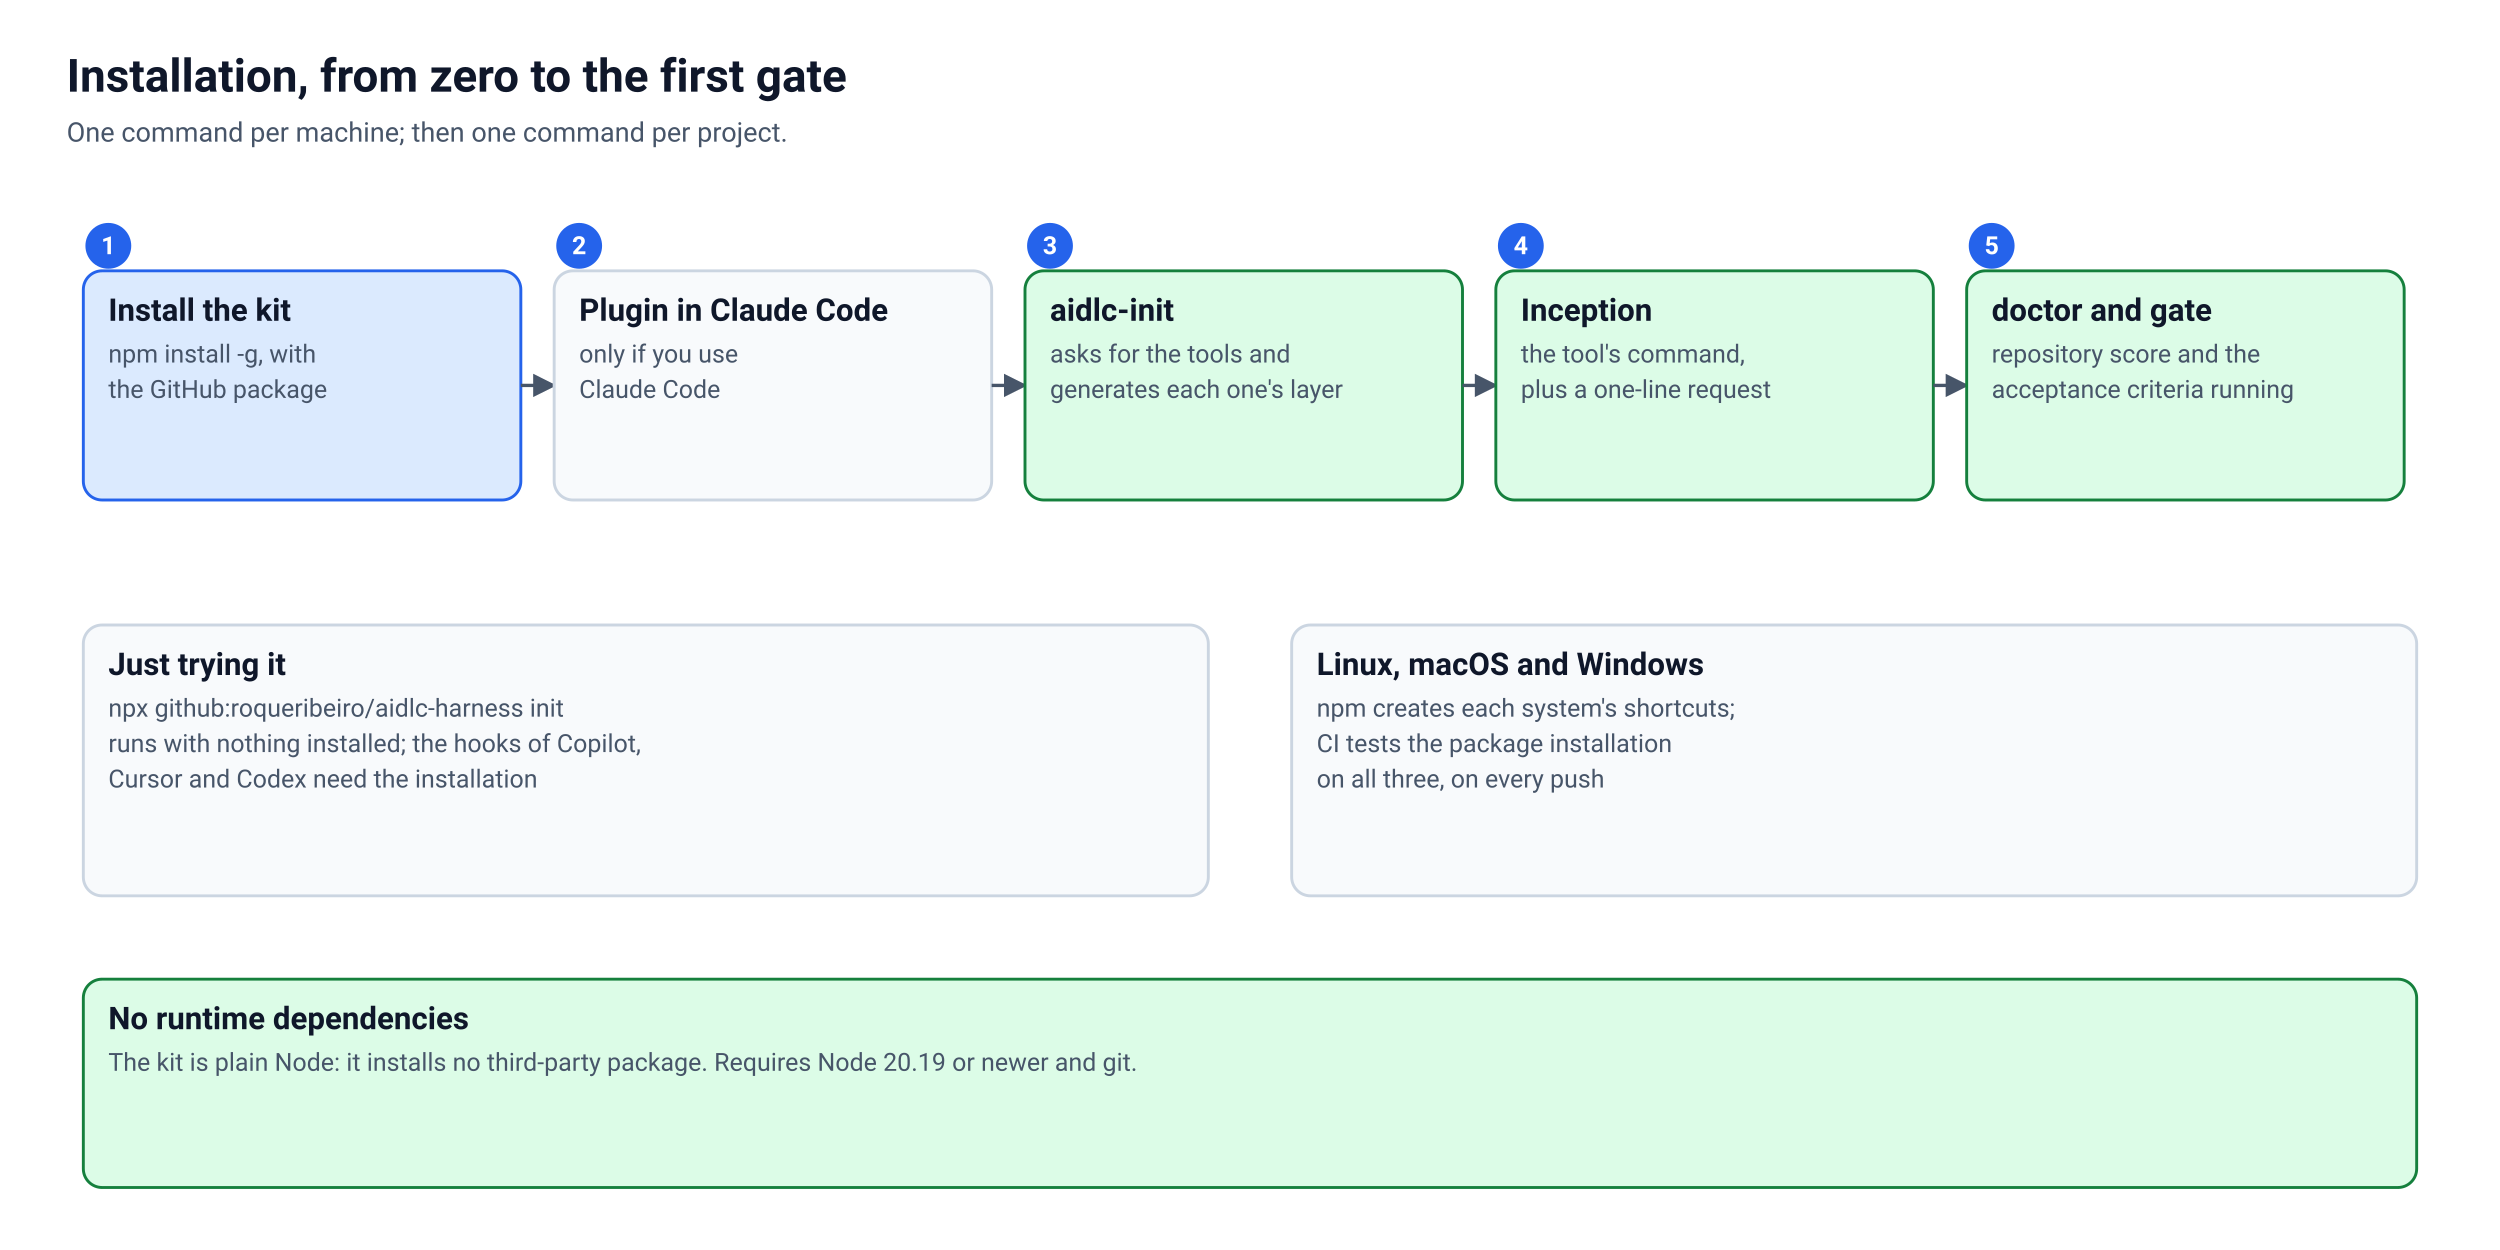
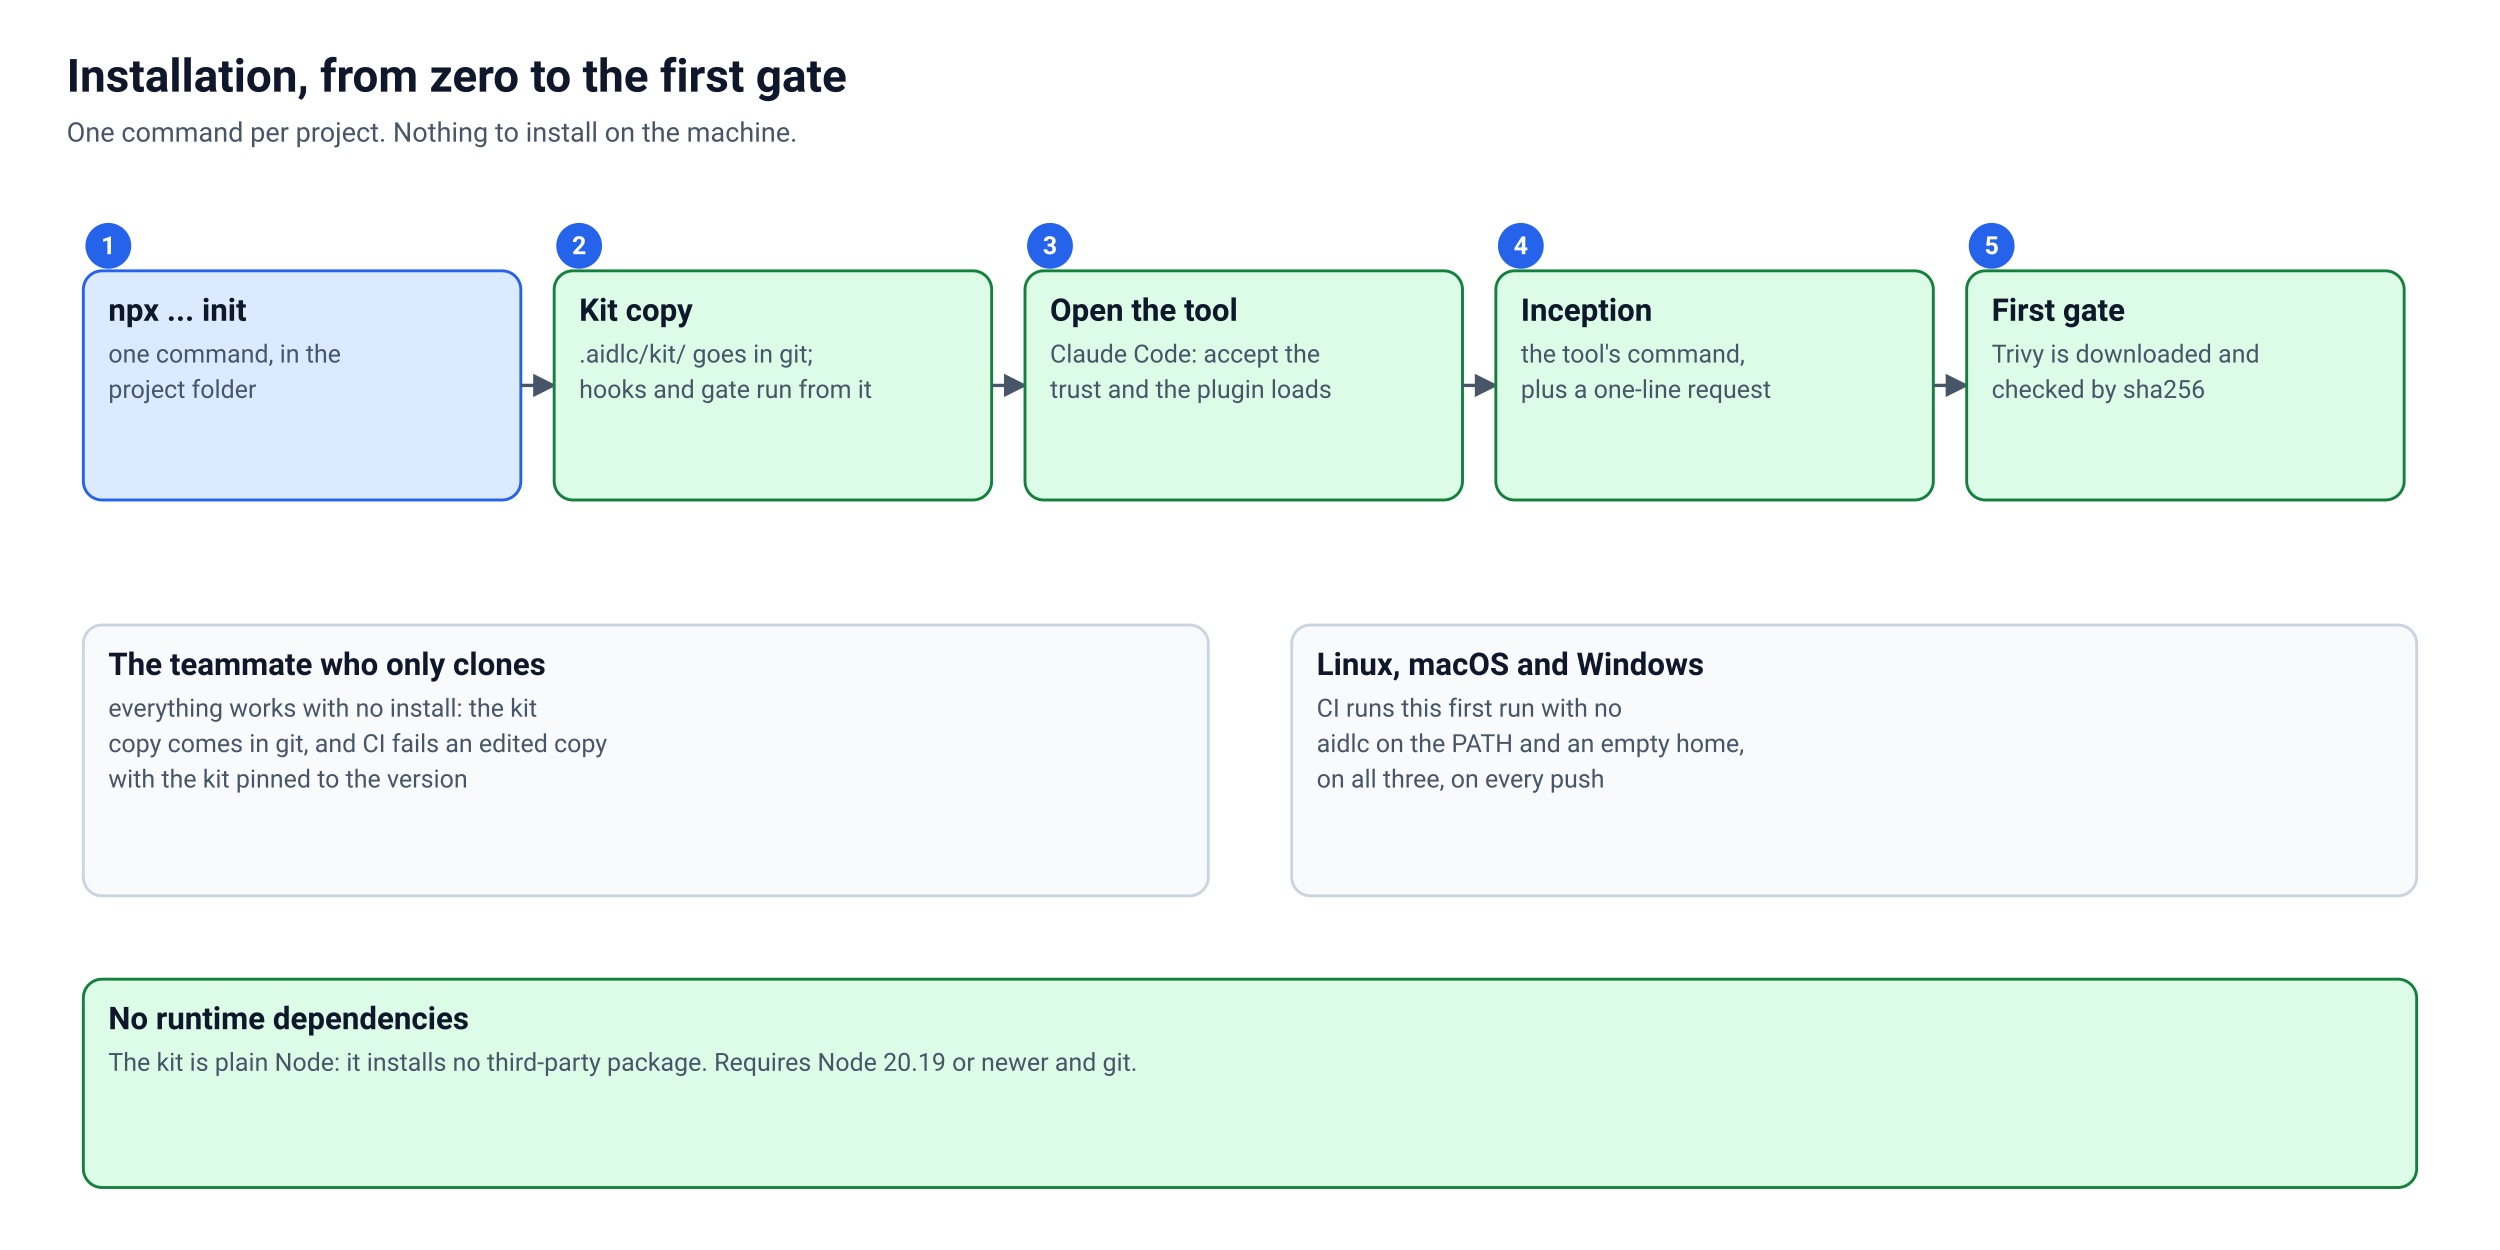
<svg xmlns="http://www.w3.org/2000/svg" viewBox="0 0 1200 600" width="1200" height="600" font-family="system-ui, -apple-system, 'Segoe UI', Roboto, 'Helvetica Neue', Arial, sans-serif" role="img" aria-label="Installation">
  <rect width="1200" height="600" fill="#ffffff" />
  <defs>
    <marker id="ponta-suave" viewBox="0 0 10 10" refX="9" refY="5" markerWidth="7" markerHeight="7" orient="auto-start-reverse">
      <path d="M0 0L10 5L0 10z" fill="#475569" />
    </marker>
  </defs>
  <text x="32" y="44" font-size="22" font-weight="700" fill="#0f172a">Installation, from zero to the first gate</text>
-   <text x="32" y="68" font-size="13" fill="#475569">One command per machine; then one command per project.</text>
+   <text x="32" y="68" font-size="13" fill="#475569">One command per project. Nothing to install on the machine.</text>
  <g>
    <rect x="40" y="130" width="210" height="110" rx="9" fill="#dbeafe" stroke="#2563eb" stroke-width="1.4" />
-     <text x="52" y="154" font-size="15" font-weight="700" fill="#0f172a">Install the kit</text>
-     <text x="52" y="174" font-size="12" fill="#475569">npm install -g, with</text>
-     <text x="52" y="191" font-size="12" fill="#475569">the GitHub package</text>
+     <text x="52" y="154" font-size="15" font-weight="700" fill="#0f172a">npx ... init</text>
+     <text x="52" y="174" font-size="12" fill="#475569">one command, in the</text>
+     <text x="52" y="191" font-size="12" fill="#475569">project folder</text>
  </g>
  <circle cx="52" cy="118" r="11" fill="#2563eb" />
  <text x="52" y="122" font-size="12" font-weight="700" text-anchor="middle" fill="#ffffff">1</text>
  <path d="M250 185 L266 185" fill="none" stroke="#475569" stroke-width="1.6" marker-end="url(#ponta-suave)" />
  <g>
-     <rect x="266" y="130" width="210" height="110" rx="9" fill="#f8fafc" stroke="#cbd5e1" stroke-width="1.4" />
-     <text x="278" y="154" font-size="15" font-weight="700" fill="#0f172a">Plugin in Claude Code</text>
-     <text x="278" y="174" font-size="12" fill="#475569">only if you use</text>
-     <text x="278" y="191" font-size="12" fill="#475569">Claude Code</text>
+     <rect x="266" y="130" width="210" height="110" rx="9" fill="#dcfce7" stroke="#15803d" stroke-width="1.4" />
+     <text x="278" y="154" font-size="15" font-weight="700" fill="#0f172a">Kit copy</text>
+     <text x="278" y="174" font-size="12" fill="#475569">.aidlc/kit/ goes in git;</text>
+     <text x="278" y="191" font-size="12" fill="#475569">hooks and gate run from it</text>
  </g>
  <circle cx="278" cy="118" r="11" fill="#2563eb" />
  <text x="278" y="122" font-size="12" font-weight="700" text-anchor="middle" fill="#ffffff">2</text>
  <path d="M476 185 L492 185" fill="none" stroke="#475569" stroke-width="1.6" marker-end="url(#ponta-suave)" />
  <g>
    <rect x="492" y="130" width="210" height="110" rx="9" fill="#dcfce7" stroke="#15803d" stroke-width="1.4" />
-     <text x="504" y="154" font-size="15" font-weight="700" fill="#0f172a">aidlc-init</text>
-     <text x="504" y="174" font-size="12" fill="#475569">asks for the tools and</text>
-     <text x="504" y="191" font-size="12" fill="#475569">generates each one's layer</text>
+     <text x="504" y="154" font-size="15" font-weight="700" fill="#0f172a">Open the tool</text>
+     <text x="504" y="174" font-size="12" fill="#475569">Claude Code: accept the</text>
+     <text x="504" y="191" font-size="12" fill="#475569">trust and the plugin loads</text>
  </g>
  <circle cx="504" cy="118" r="11" fill="#2563eb" />
  <text x="504" y="122" font-size="12" font-weight="700" text-anchor="middle" fill="#ffffff">3</text>
  <path d="M702 185 L718 185" fill="none" stroke="#475569" stroke-width="1.6" marker-end="url(#ponta-suave)" />
  <g>
    <rect x="718" y="130" width="210" height="110" rx="9" fill="#dcfce7" stroke="#15803d" stroke-width="1.4" />
    <text x="730" y="154" font-size="15" font-weight="700" fill="#0f172a">Inception</text>
    <text x="730" y="174" font-size="12" fill="#475569">the tool's command,</text>
    <text x="730" y="191" font-size="12" fill="#475569">plus a one-line request</text>
  </g>
  <circle cx="730" cy="118" r="11" fill="#2563eb" />
  <text x="730" y="122" font-size="12" font-weight="700" text-anchor="middle" fill="#ffffff">4</text>
  <path d="M928 185 L944 185" fill="none" stroke="#475569" stroke-width="1.6" marker-end="url(#ponta-suave)" />
  <g>
    <rect x="944" y="130" width="210" height="110" rx="9" fill="#dcfce7" stroke="#15803d" stroke-width="1.4" />
-     <text x="956" y="154" font-size="15" font-weight="700" fill="#0f172a">doctor and gate</text>
-     <text x="956" y="174" font-size="12" fill="#475569">repository score and the</text>
-     <text x="956" y="191" font-size="12" fill="#475569">acceptance criteria running</text>
+     <text x="956" y="154" font-size="15" font-weight="700" fill="#0f172a">First gate</text>
+     <text x="956" y="174" font-size="12" fill="#475569">Trivy is downloaded and</text>
+     <text x="956" y="191" font-size="12" fill="#475569">checked by sha256</text>
  </g>
  <circle cx="956" cy="118" r="11" fill="#2563eb" />
  <text x="956" y="122" font-size="12" font-weight="700" text-anchor="middle" fill="#ffffff">5</text>
  <g>
    <rect x="40" y="300" width="540" height="130" rx="9" fill="#f8fafc" stroke="#cbd5e1" stroke-width="1.4" />
-     <text x="52" y="324" font-size="15" font-weight="700" fill="#0f172a">Just trying it</text>
-     <text x="52" y="344" font-size="12" fill="#475569">npx github:roqueribeiro/aidlc-harness init</text>
-     <text x="52" y="361" font-size="12" fill="#475569">runs with nothing installed; the hooks of Copilot,</text>
-     <text x="52" y="378" font-size="12" fill="#475569">Cursor and Codex need the installation</text>
+     <text x="52" y="324" font-size="15" font-weight="700" fill="#0f172a">The teammate who only clones</text>
+     <text x="52" y="344" font-size="12" fill="#475569">everything works with no install: the kit</text>
+     <text x="52" y="361" font-size="12" fill="#475569">copy comes in git, and CI fails an edited copy</text>
+     <text x="52" y="378" font-size="12" fill="#475569">with the kit pinned to the version</text>
  </g>
  <g>
    <rect x="620" y="300" width="540" height="130" rx="9" fill="#f8fafc" stroke="#cbd5e1" stroke-width="1.4" />
    <text x="632" y="324" font-size="15" font-weight="700" fill="#0f172a">Linux, macOS and Windows</text>
-     <text x="632" y="344" font-size="12" fill="#475569">npm creates each system's shortcuts;</text>
-     <text x="632" y="361" font-size="12" fill="#475569">CI tests the package installation</text>
+     <text x="632" y="344" font-size="12" fill="#475569">CI runs this first run with no</text>
+     <text x="632" y="361" font-size="12" fill="#475569">aidlc on the PATH and an empty home,</text>
    <text x="632" y="378" font-size="12" fill="#475569">on all three, on every push</text>
  </g>
  <g>
    <rect x="40" y="470" width="1120" height="100" rx="9" fill="#dcfce7" stroke="#15803d" stroke-width="1.4" />
    <text x="52" y="494" font-size="15" font-weight="700" fill="#0f172a">No runtime dependencies</text>
    <text x="52" y="514" font-size="12" fill="#475569">The kit is plain Node: it installs no third-party package. Requires Node 20.19 or newer and git.</text>
  </g>
</svg>
